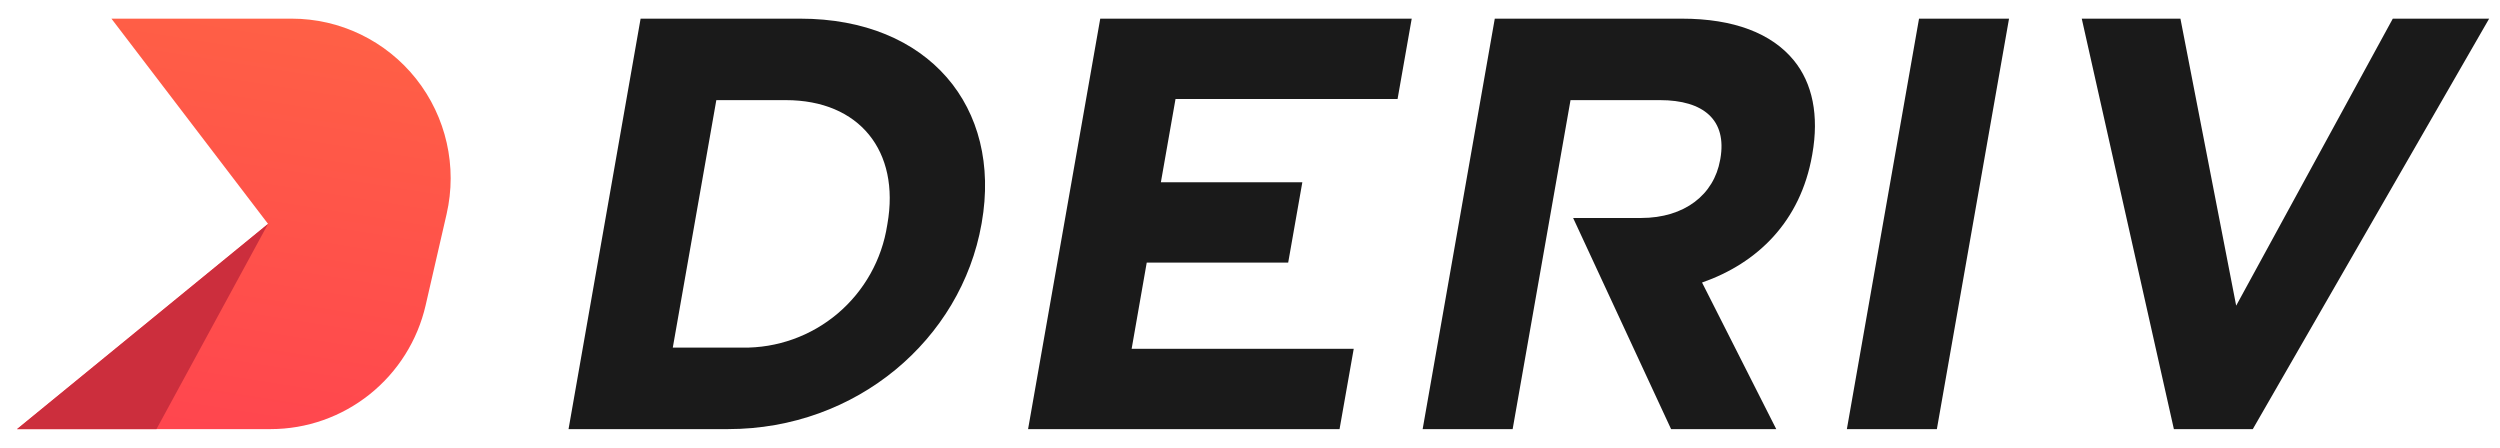
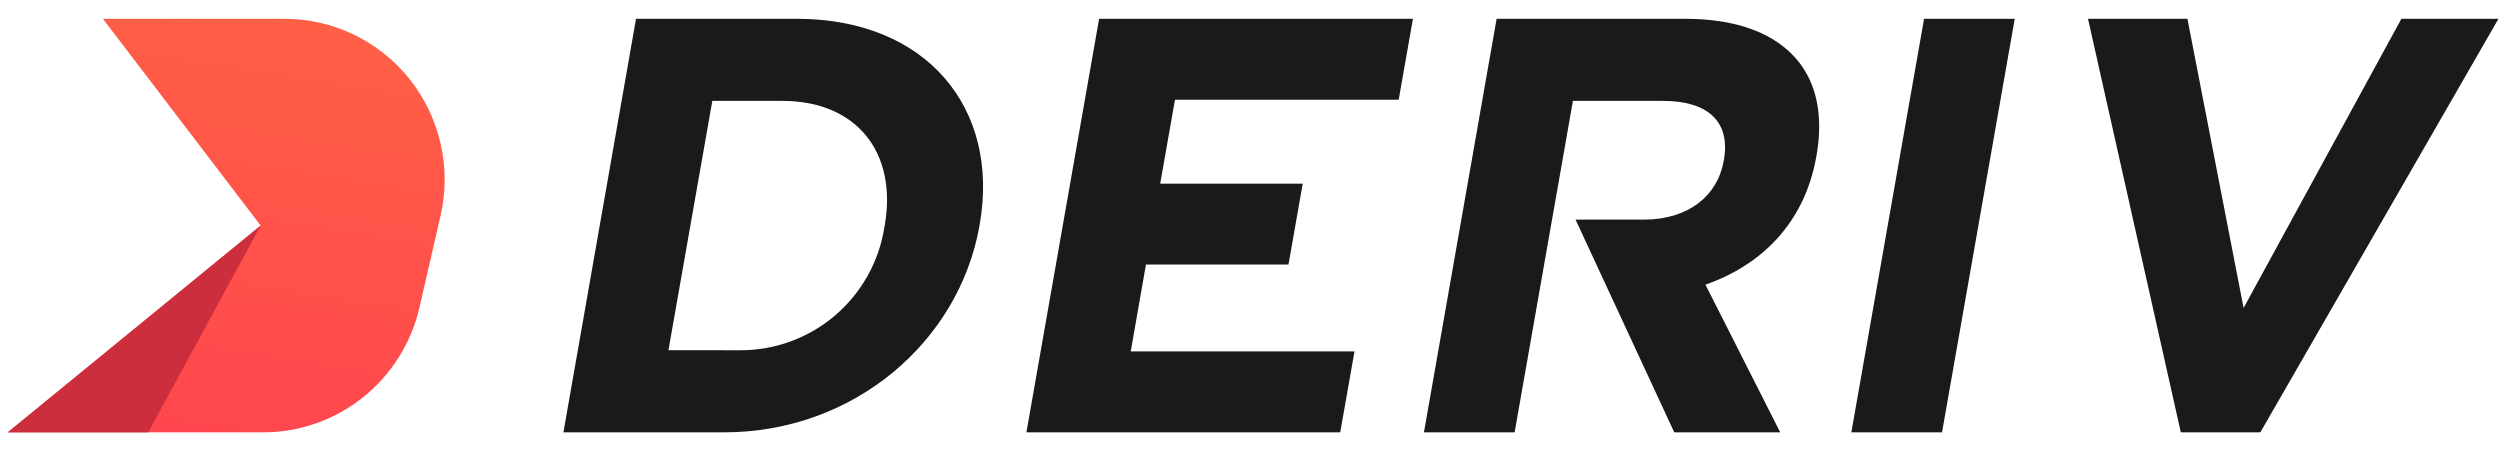
- <svg xmlns="http://www.w3.org/2000/svg" width="134" height="24" viewBox="0 0 133 24">
+ <svg xmlns="http://www.w3.org/2000/svg" viewBox="0 0 133 24">
  <defs>
    <clipPath id="a">
      <path d="M.082 1H24v22H.082Zm0 0" />
    </clipPath>
    <clipPath id="c">
      <path d="M.082 12H14v11H.082Zm0 0" />
    </clipPath>
    <clipPath id="d">
      <path d="M111 1h21.918v22H111Zm0 0" />
    </clipPath>
    <linearGradient id="b" gradientUnits="userSpaceOnUse" x1="10.104" y1="-1.86" x2="7.183" y2="16.567" gradientTransform="scale(1.49438 1.5)">
      <stop offset="0" style="stop-color:#ff6444;stop-opacity:1" />
      <stop offset="1" style="stop-color:#ff444f;stop-opacity:1" />
    </linearGradient>
  </defs>
  <g clip-path="url(#a)">
    <path style="stroke:none;fill-rule:nonzero;fill:url(#b)" d="m5.473 1 8.394 11L.414 23h13.594c1.93 0 3.797-.66 5.305-1.863a8.564 8.564 0 0 0 3-4.77l1.125-4.894a8.585 8.585 0 0 0-1.633-7.246 8.529 8.529 0 0 0-2.97-2.38A8.482 8.482 0 0 0 15.138 1Zm0 0" />
  </g>
  <g clip-path="url(#c)">
    <path style="stroke:none;fill-rule:nonzero;fill:#cc2e3d;fill-opacity:1" d="m13.867 12-5.98 11H.414Zm0 0" />
  </g>
  <path style="stroke:none;fill-rule:evenodd;fill:#1a1a1a;fill-opacity:1" d="M33.836 1h8.555c6.89 0 10.816 4.746 9.73 10.938L52.11 12c-1.09 6.191-6.695 11-13.586 11h-8.55Zm5.453 17.633a7.734 7.734 0 0 0 5.11-1.828 7.763 7.763 0 0 0 2.656-4.742l.011-.063c.684-3.898-1.5-6.633-5.445-6.633h-3.726L35.562 18.63Zm0 0" />
  <path style="stroke:none;fill-rule:nonzero;fill:#1a1a1a;fill-opacity:1" d="M58.473 1h16.695l-.758 4.305H62.508l-.785 4.465h7.582l-.758 4.304h-7.582l-.809 4.621H72.06L71.3 23H54.605ZM96.629 8.324c-.625 3.551-2.926 5.781-5.899 6.82L94.707 23H89.07l-5.25-11.316h3.637c2.348 0 3.914-1.258 4.242-3.11l.012-.062c.363-2.075-.89-3.145-3.238-3.145H83.68L80.578 23h-4.824L79.62 1h10.027c2.786 0 4.809.785 5.997 2.23 1.007 1.227 1.363 2.958.996 5.032ZM102.36 1h4.824l-3.868 22h-4.824Zm0 0" />
  <g clip-path="url(#d)">
    <path style="stroke:none;fill-rule:nonzero;fill:#1a1a1a;fill-opacity:1" d="M116.371 1h-5.289l4.938 22h4.23l12.668-22h-5.164l-8.395 15.383Zm0 0" />
  </g>
</svg>
